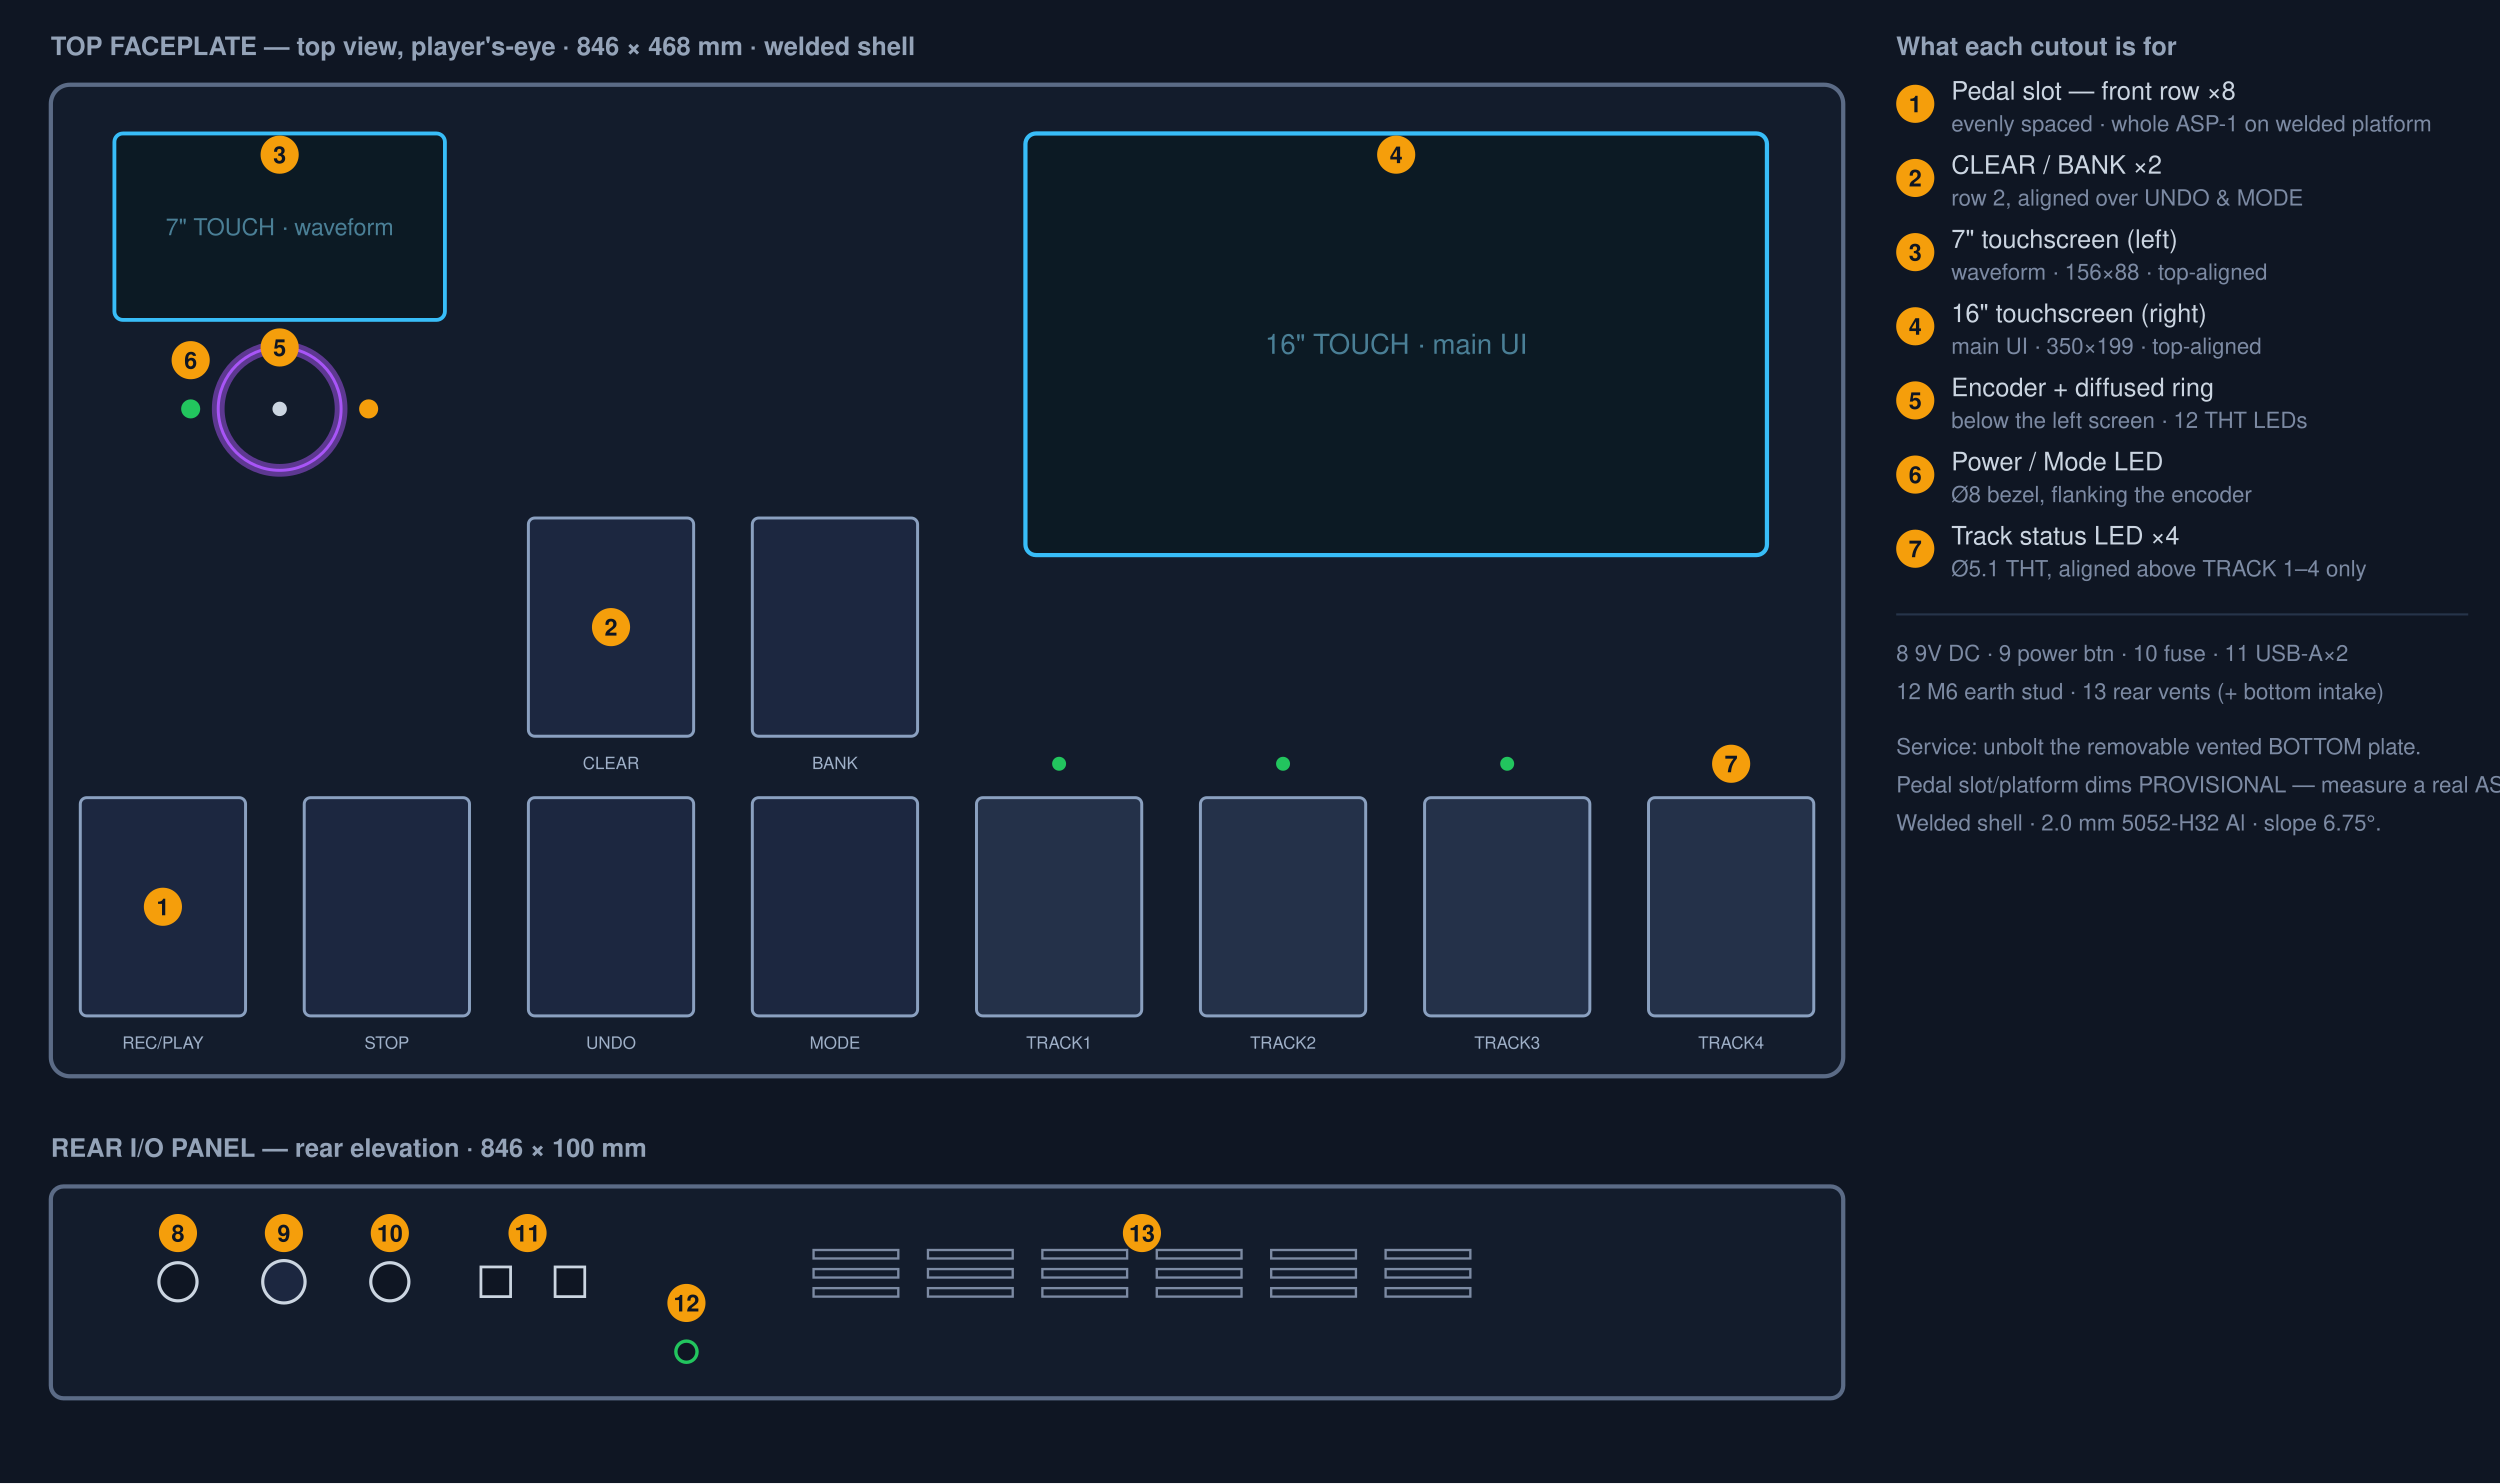
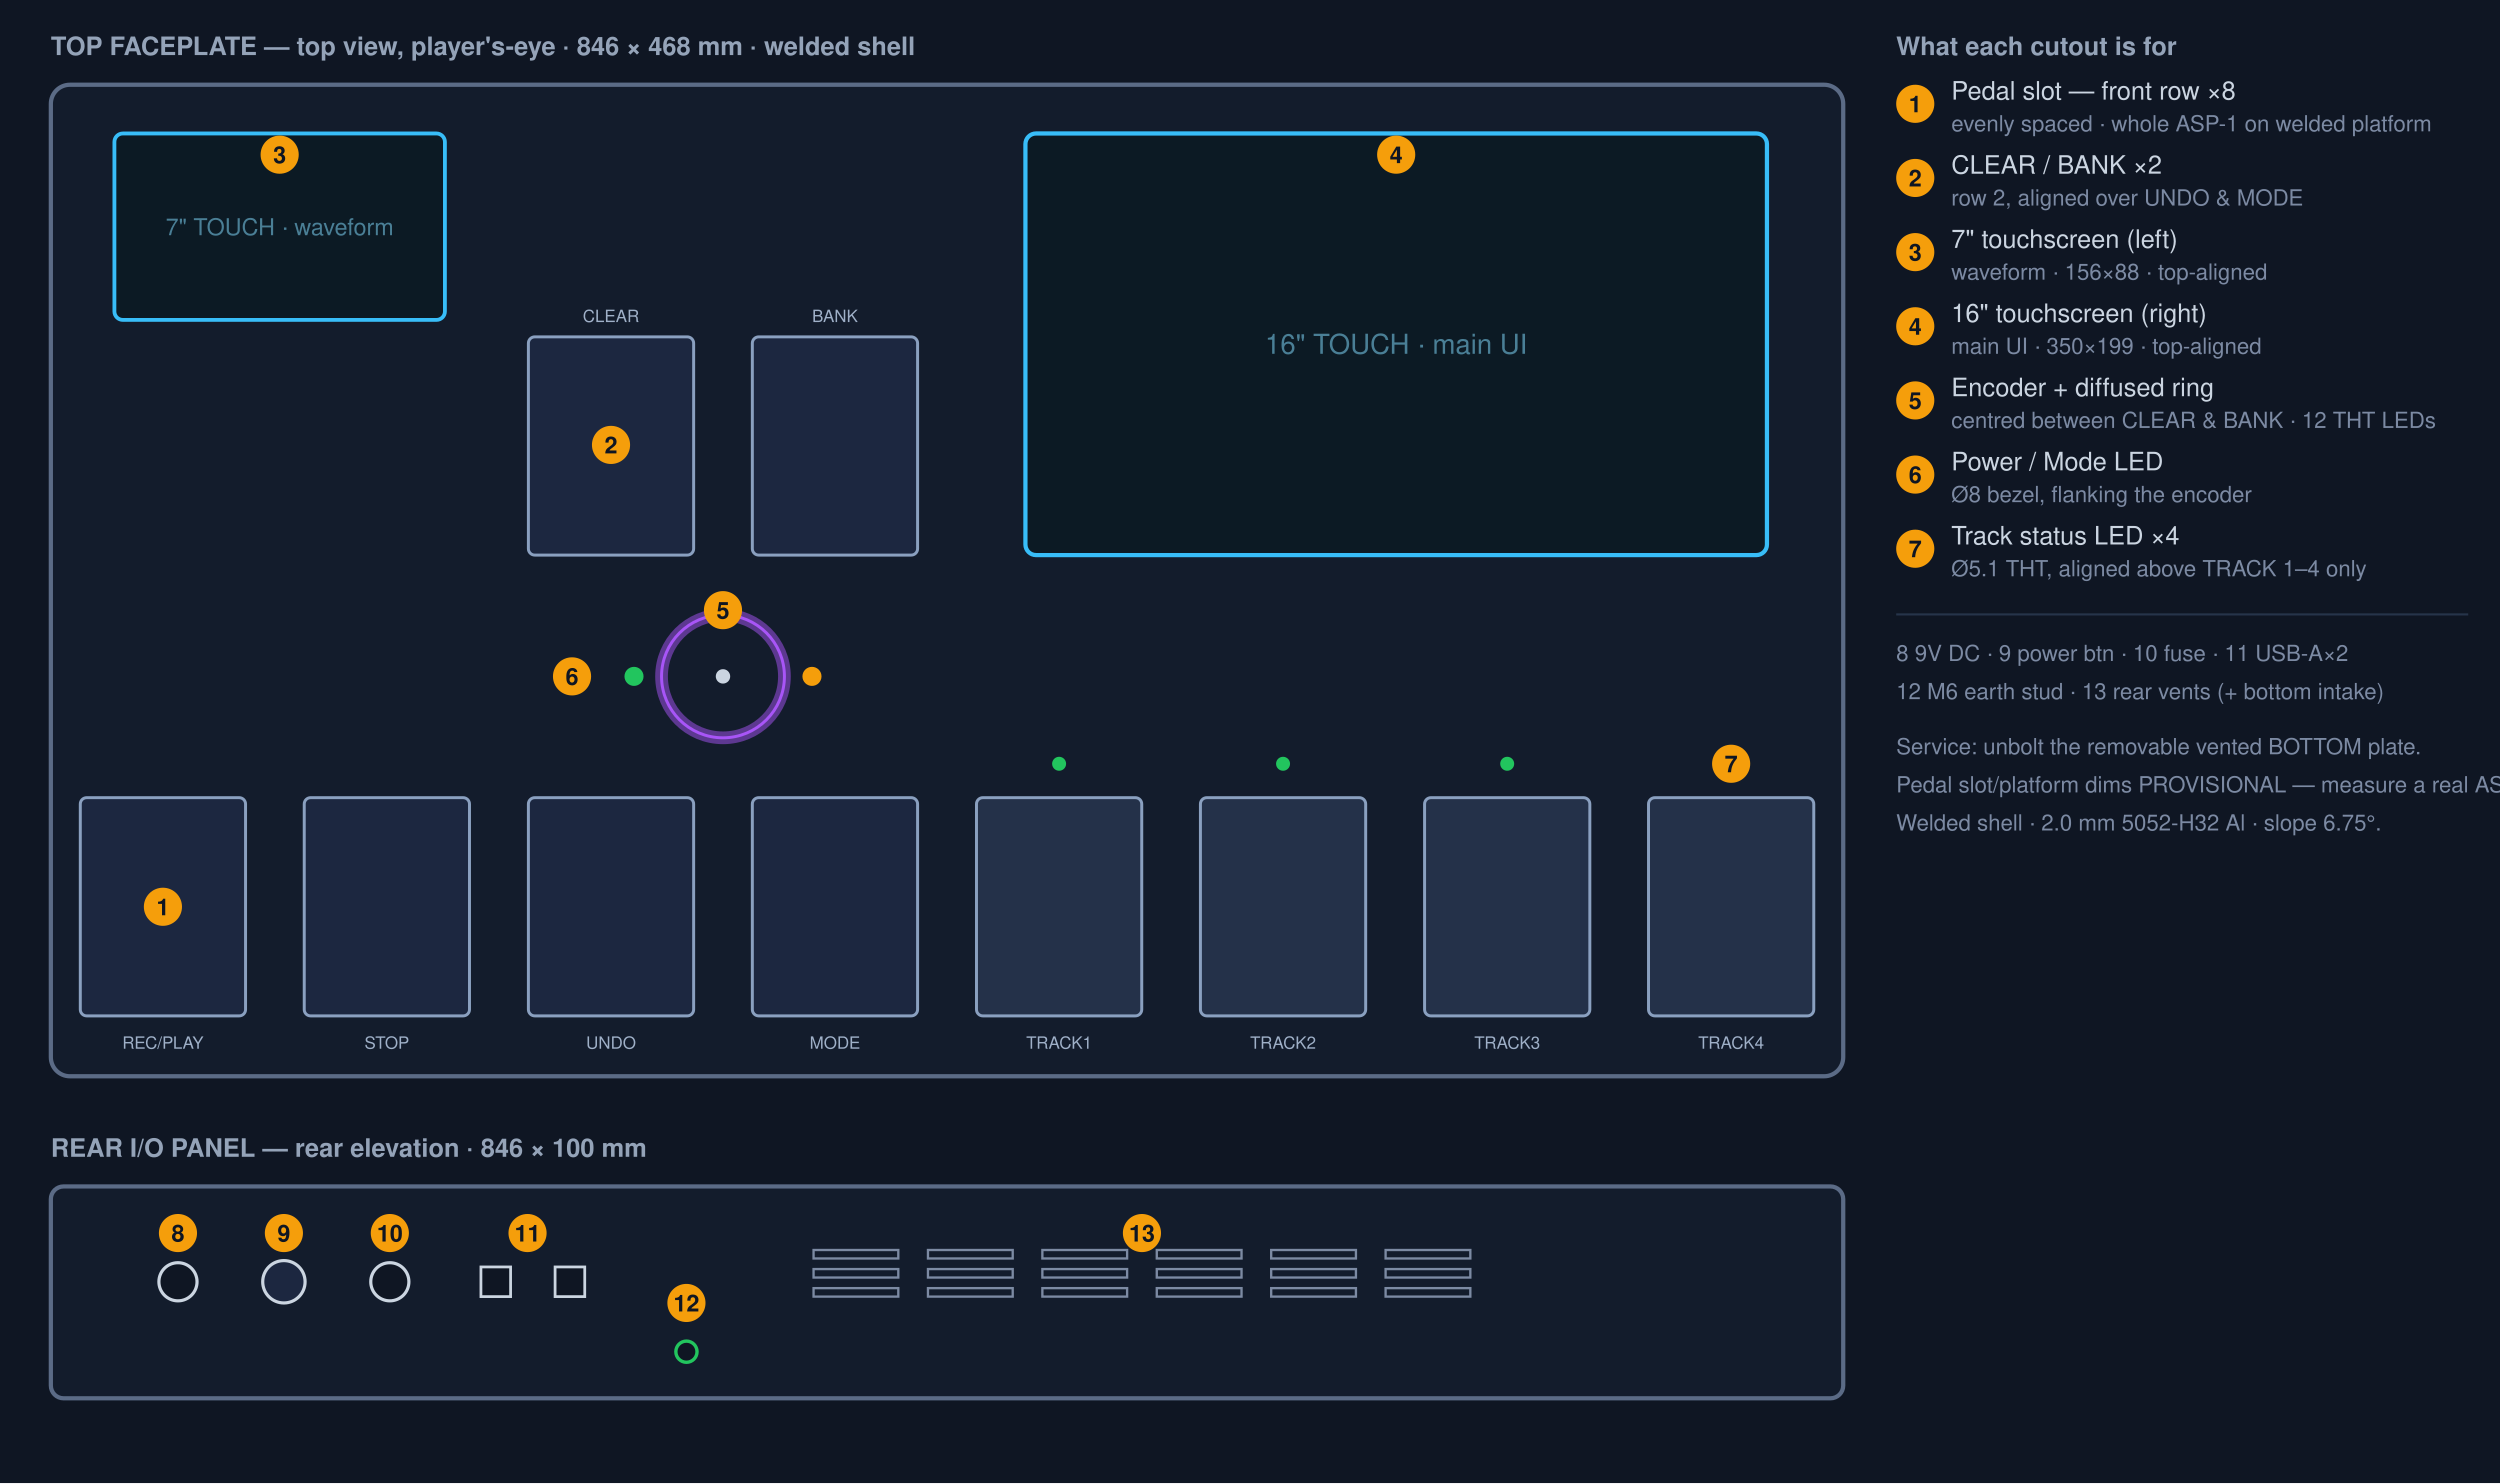
<svg xmlns="http://www.w3.org/2000/svg" viewBox="0 0 1180 700" font-family="Helvetica, Arial, sans-serif" role="img">
  <defs>
    <g id="badge">
      <circle r="9" fill="#f59e0b" />
    </g>
  </defs>
  <rect x="0" y="0" width="1180" height="700" fill="#0f1623" />
  <style>
    .b{fill:#0f1623;font-size:11px;font-weight:700;text-anchor:middle}
    .lt{fill:#cbd5e1;font-size:12px}.lp{fill:#7c8aa3;font-size:10.5px}
    .cap{fill:#94a3b8;font-size:12px;font-weight:600}
    .slot{fill:#1c2740;stroke:#8aa0c0;stroke-width:1.4}.trk{fill:#243149;stroke:#8aa0c0;stroke-width:1.4}.led{fill:#22c55e}
  </style>
  <g transform="translate(24,40)">
    <text x="0" y="-14" class="cap">TOP FACEPLATE — top view, player's-eye · 846 × 468 mm · welded shell</text>
    <rect x="0" y="0" width="846" height="468" rx="9" fill="#131c2c" stroke="#5b6b86" stroke-width="2" />
    <rect x="460" y="23" width="350" height="199" rx="5" fill="#0c1a24" stroke="#38bdf8" stroke-width="2" />
    <text x="635" y="127" fill="#4a7f96" font-size="13" text-anchor="middle">16" TOUCH · main UI</text>
    <rect x="30" y="23" width="156" height="88" rx="4" fill="#0c1a24" stroke="#38bdf8" stroke-width="1.8" />
    <text x="108" y="71" fill="#4a7f96" font-size="11" text-anchor="middle">7" TOUCH · waveform</text>
-     <circle cx="108" cy="153" r="29" fill="none" stroke="#a855f7" stroke-width="6" stroke-opacity="0.5" />
-     <circle cx="108" cy="153" r="29" fill="none" stroke="#a855f7" stroke-width="1.4" />
-     <circle cx="108" cy="153" r="3.4" fill="#cbd5e1" />
-     <circle cx="66" cy="153" r="4.5" fill="#22c55e" />
-     <circle cx="150" cy="153" r="4.5" fill="#f59e0b" />
-     <rect class="slot" x="225.4" y="204.5" width="78" height="103" rx="3" />
-     <rect class="slot" x="331.1" y="204.5" width="78" height="103" rx="3" />
+     <rect class="slot" x="225.4" y="119" width="78" height="103" rx="3" />
+     <rect class="slot" x="331.1" y="119" width="78" height="103" rx="3" />
    <g fill="#9fb0c8" font-size="8" text-anchor="middle">
-       <text x="264.4" y="323">CLEAR</text>
-       <text x="370.1" y="323">BANK</text>
+       <text x="264.4" y="112">CLEAR</text>
+       <text x="370.1" y="112">BANK</text>
    </g>
+     <circle cx="317.25" cy="279.25" r="29" fill="none" stroke="#a855f7" stroke-width="6" stroke-opacity="0.5" />
+     <circle cx="317.25" cy="279.25" r="29" fill="none" stroke="#a855f7" stroke-width="1.4" />
+     <circle cx="317.25" cy="279.25" r="3.4" fill="#cbd5e1" />
+     <circle cx="275.25" cy="279.25" r="4.5" fill="#22c55e" />
+     <circle cx="359.25" cy="279.25" r="4.5" fill="#f59e0b" />
    <g>
      <rect class="slot" x="13.9" y="336.5" width="78" height="103" rx="3" />
      <rect class="slot" x="119.6" y="336.5" width="78" height="103" rx="3" />
      <rect class="slot" x="225.4" y="336.5" width="78" height="103" rx="3" />
      <rect class="slot" x="331.1" y="336.5" width="78" height="103" rx="3" />
      <rect class="trk" x="436.9" y="336.5" width="78" height="103" rx="3" />
      <rect class="trk" x="542.6" y="336.5" width="78" height="103" rx="3" />
      <rect class="trk" x="648.4" y="336.5" width="78" height="103" rx="3" />
      <rect class="trk" x="754.1" y="336.5" width="78" height="103" rx="3" />
      <g class="led">
        <circle cx="475.9" cy="320.5" r="3.3" />
        <circle cx="581.6" cy="320.5" r="3.3" />
        <circle cx="687.4" cy="320.5" r="3.3" />
        <circle cx="793.1" cy="320.5" r="3.3" />
      </g>
      <g fill="#9fb0c8" font-size="8" text-anchor="middle">
        <text x="52.9" y="455">REC/PLAY</text>
        <text x="158.6" y="455">STOP</text>
        <text x="264.4" y="455">UNDO</text>
        <text x="370.1" y="455">MODE</text>
        <text x="475.9" y="455">TRACK1</text>
        <text x="581.6" y="455">TRACK2</text>
        <text x="687.4" y="455">TRACK3</text>
        <text x="793.1" y="455">TRACK4</text>
      </g>
    </g>
    <g>
      <use href="#badge" x="52.9" y="388" />
      <text x="52.9" y="392" class="b">1</text>
-       <use href="#badge" x="264.4" y="256" />
-       <text x="264.4" y="260" class="b">2</text>
+       <use href="#badge" x="264.4" y="170" />
+       <text x="264.4" y="174" class="b">2</text>
      <use href="#badge" x="793.1" y="320.5" />
      <text x="793.1" y="324.5" class="b">7</text>
      <use href="#badge" x="108" y="33" />
      <text x="108" y="37" class="b">3</text>
      <use href="#badge" x="635" y="33" />
      <text x="635" y="37" class="b">4</text>
-       <use href="#badge" x="108" y="124" />
-       <text x="108" y="128" class="b">5</text>
-       <use href="#badge" x="66" y="130" />
-       <text x="66" y="134" class="b">6</text>
+       <use href="#badge" x="317.25" y="248" />
+       <text x="317.25" y="252" class="b">5</text>
+       <use href="#badge" x="246" y="279.25" />
+       <text x="246" y="283.25" class="b">6</text>
    </g>
  </g>
  <g transform="translate(24,560)">
    <text x="0" y="-14" class="cap">REAR I/O PANEL — rear elevation · 846 × 100 mm</text>
    <rect x="0" y="0" width="846" height="100" rx="6" fill="#131c2c" stroke="#5b6b86" stroke-width="2" />
    <circle cx="60" cy="45" r="9" fill="#0f1623" stroke="#cbd5e1" stroke-width="1.5" />
    <circle cx="110" cy="45" r="10" fill="#1c2740" stroke="#cbd5e1" stroke-width="1.5" />
    <circle cx="160" cy="45" r="9" fill="#0f1623" stroke="#cbd5e1" stroke-width="1.5" />
    <rect x="203" y="38" width="14" height="14" fill="#0f1623" stroke="#cbd5e1" stroke-width="1.3" />
    <rect x="238" y="38" width="14" height="14" fill="#0f1623" stroke="#cbd5e1" stroke-width="1.3" />
    <circle cx="300" cy="78" r="5" fill="#0f1623" stroke="#22c55e" stroke-width="1.6" />
    <g fill="none" stroke="#7c8aa3" stroke-width="1.1">
      <g transform="translate(360,30)">
        <rect x="0" y="0" width="40" height="4" />
        <rect x="54" y="0" width="40" height="4" />
        <rect x="108" y="0" width="40" height="4" />
        <rect x="162" y="0" width="40" height="4" />
        <rect x="216" y="0" width="40" height="4" />
        <rect x="270" y="0" width="40" height="4" />
        <rect x="0" y="9" width="40" height="4" />
        <rect x="54" y="9" width="40" height="4" />
        <rect x="108" y="9" width="40" height="4" />
        <rect x="162" y="9" width="40" height="4" />
        <rect x="216" y="9" width="40" height="4" />
        <rect x="270" y="9" width="40" height="4" />
        <rect x="0" y="18" width="40" height="4" />
        <rect x="54" y="18" width="40" height="4" />
        <rect x="108" y="18" width="40" height="4" />
        <rect x="162" y="18" width="40" height="4" />
        <rect x="216" y="18" width="40" height="4" />
        <rect x="270" y="18" width="40" height="4" />
      </g>
    </g>
    <g>
      <use href="#badge" x="60" y="22" />
      <text x="60" y="26" class="b">8</text>
      <use href="#badge" x="110" y="22" />
      <text x="110" y="26" class="b">9</text>
      <use href="#badge" x="160" y="22" />
      <text x="160" y="26" class="b">10</text>
      <use href="#badge" x="225" y="22" />
      <text x="225" y="26" class="b">11</text>
      <use href="#badge" x="300" y="55" />
      <text x="300" y="59" class="b">12</text>
      <use href="#badge" x="515" y="22" />
      <text x="515" y="26" class="b">13</text>
    </g>
  </g>
  <g transform="translate(895,40)">
    <text x="0" y="-14" class="cap">What each cutout is for</text>
    <use href="#badge" x="9" y="9" />
    <text x="9" y="13" class="b">1</text>
    <text x="26" y="7" class="lt">Pedal slot — front row ×8</text>
    <text x="26" y="22" class="lp">evenly spaced · whole ASP-1 on welded platform</text>
    <use href="#badge" x="9" y="44" />
    <text x="9" y="48" class="b">2</text>
    <text x="26" y="42" class="lt">CLEAR / BANK ×2</text>
    <text x="26" y="57" class="lp">row 2, aligned over UNDO &amp; MODE</text>
    <use href="#badge" x="9" y="79" />
    <text x="9" y="83" class="b">3</text>
    <text x="26" y="77" class="lt">7" touchscreen (left)</text>
    <text x="26" y="92" class="lp">waveform · 156×88 · top-aligned</text>
    <use href="#badge" x="9" y="114" />
    <text x="9" y="118" class="b">4</text>
    <text x="26" y="112" class="lt">16" touchscreen (right)</text>
    <text x="26" y="127" class="lp">main UI · 350×199 · top-aligned</text>
    <use href="#badge" x="9" y="149" />
    <text x="9" y="153" class="b">5</text>
    <text x="26" y="147" class="lt">Encoder + diffused ring</text>
-     <text x="26" y="162" class="lp">below the left screen · 12 THT LEDs</text>
+     <text x="26" y="162" class="lp">centred between CLEAR &amp; BANK · 12 THT LEDs</text>
    <use href="#badge" x="9" y="184" />
    <text x="9" y="188" class="b">6</text>
    <text x="26" y="182" class="lt">Power / Mode LED</text>
    <text x="26" y="197" class="lp">Ø8 bezel, flanking the encoder</text>
    <use href="#badge" x="9" y="219" />
    <text x="9" y="223" class="b">7</text>
    <text x="26" y="217" class="lt">Track status LED ×4</text>
    <text x="26" y="232" class="lp">Ø5.1 THT, aligned above TRACK 1–4 only</text>
    <line x1="0" y1="250" x2="270" y2="250" stroke="#26344a" />
    <text x="0" y="272" class="lp">8 9V DC · 9 power btn · 10 fuse · 11 USB-A×2</text>
    <text x="0" y="290" class="lp">12 M6 earth stud · 13 rear vents (+ bottom intake)</text>
    <text x="0" y="316" class="lp">Service: unbolt the removable vented BOTTOM plate.</text>
    <text x="0" y="334" class="lp">Pedal slot/platform dims PROVISIONAL — measure a real ASP-1.</text>
    <text x="0" y="352" class="lp">Welded shell · 2.0 mm 5052-H32 Al · slope 6.75°.</text>
  </g>
</svg>
